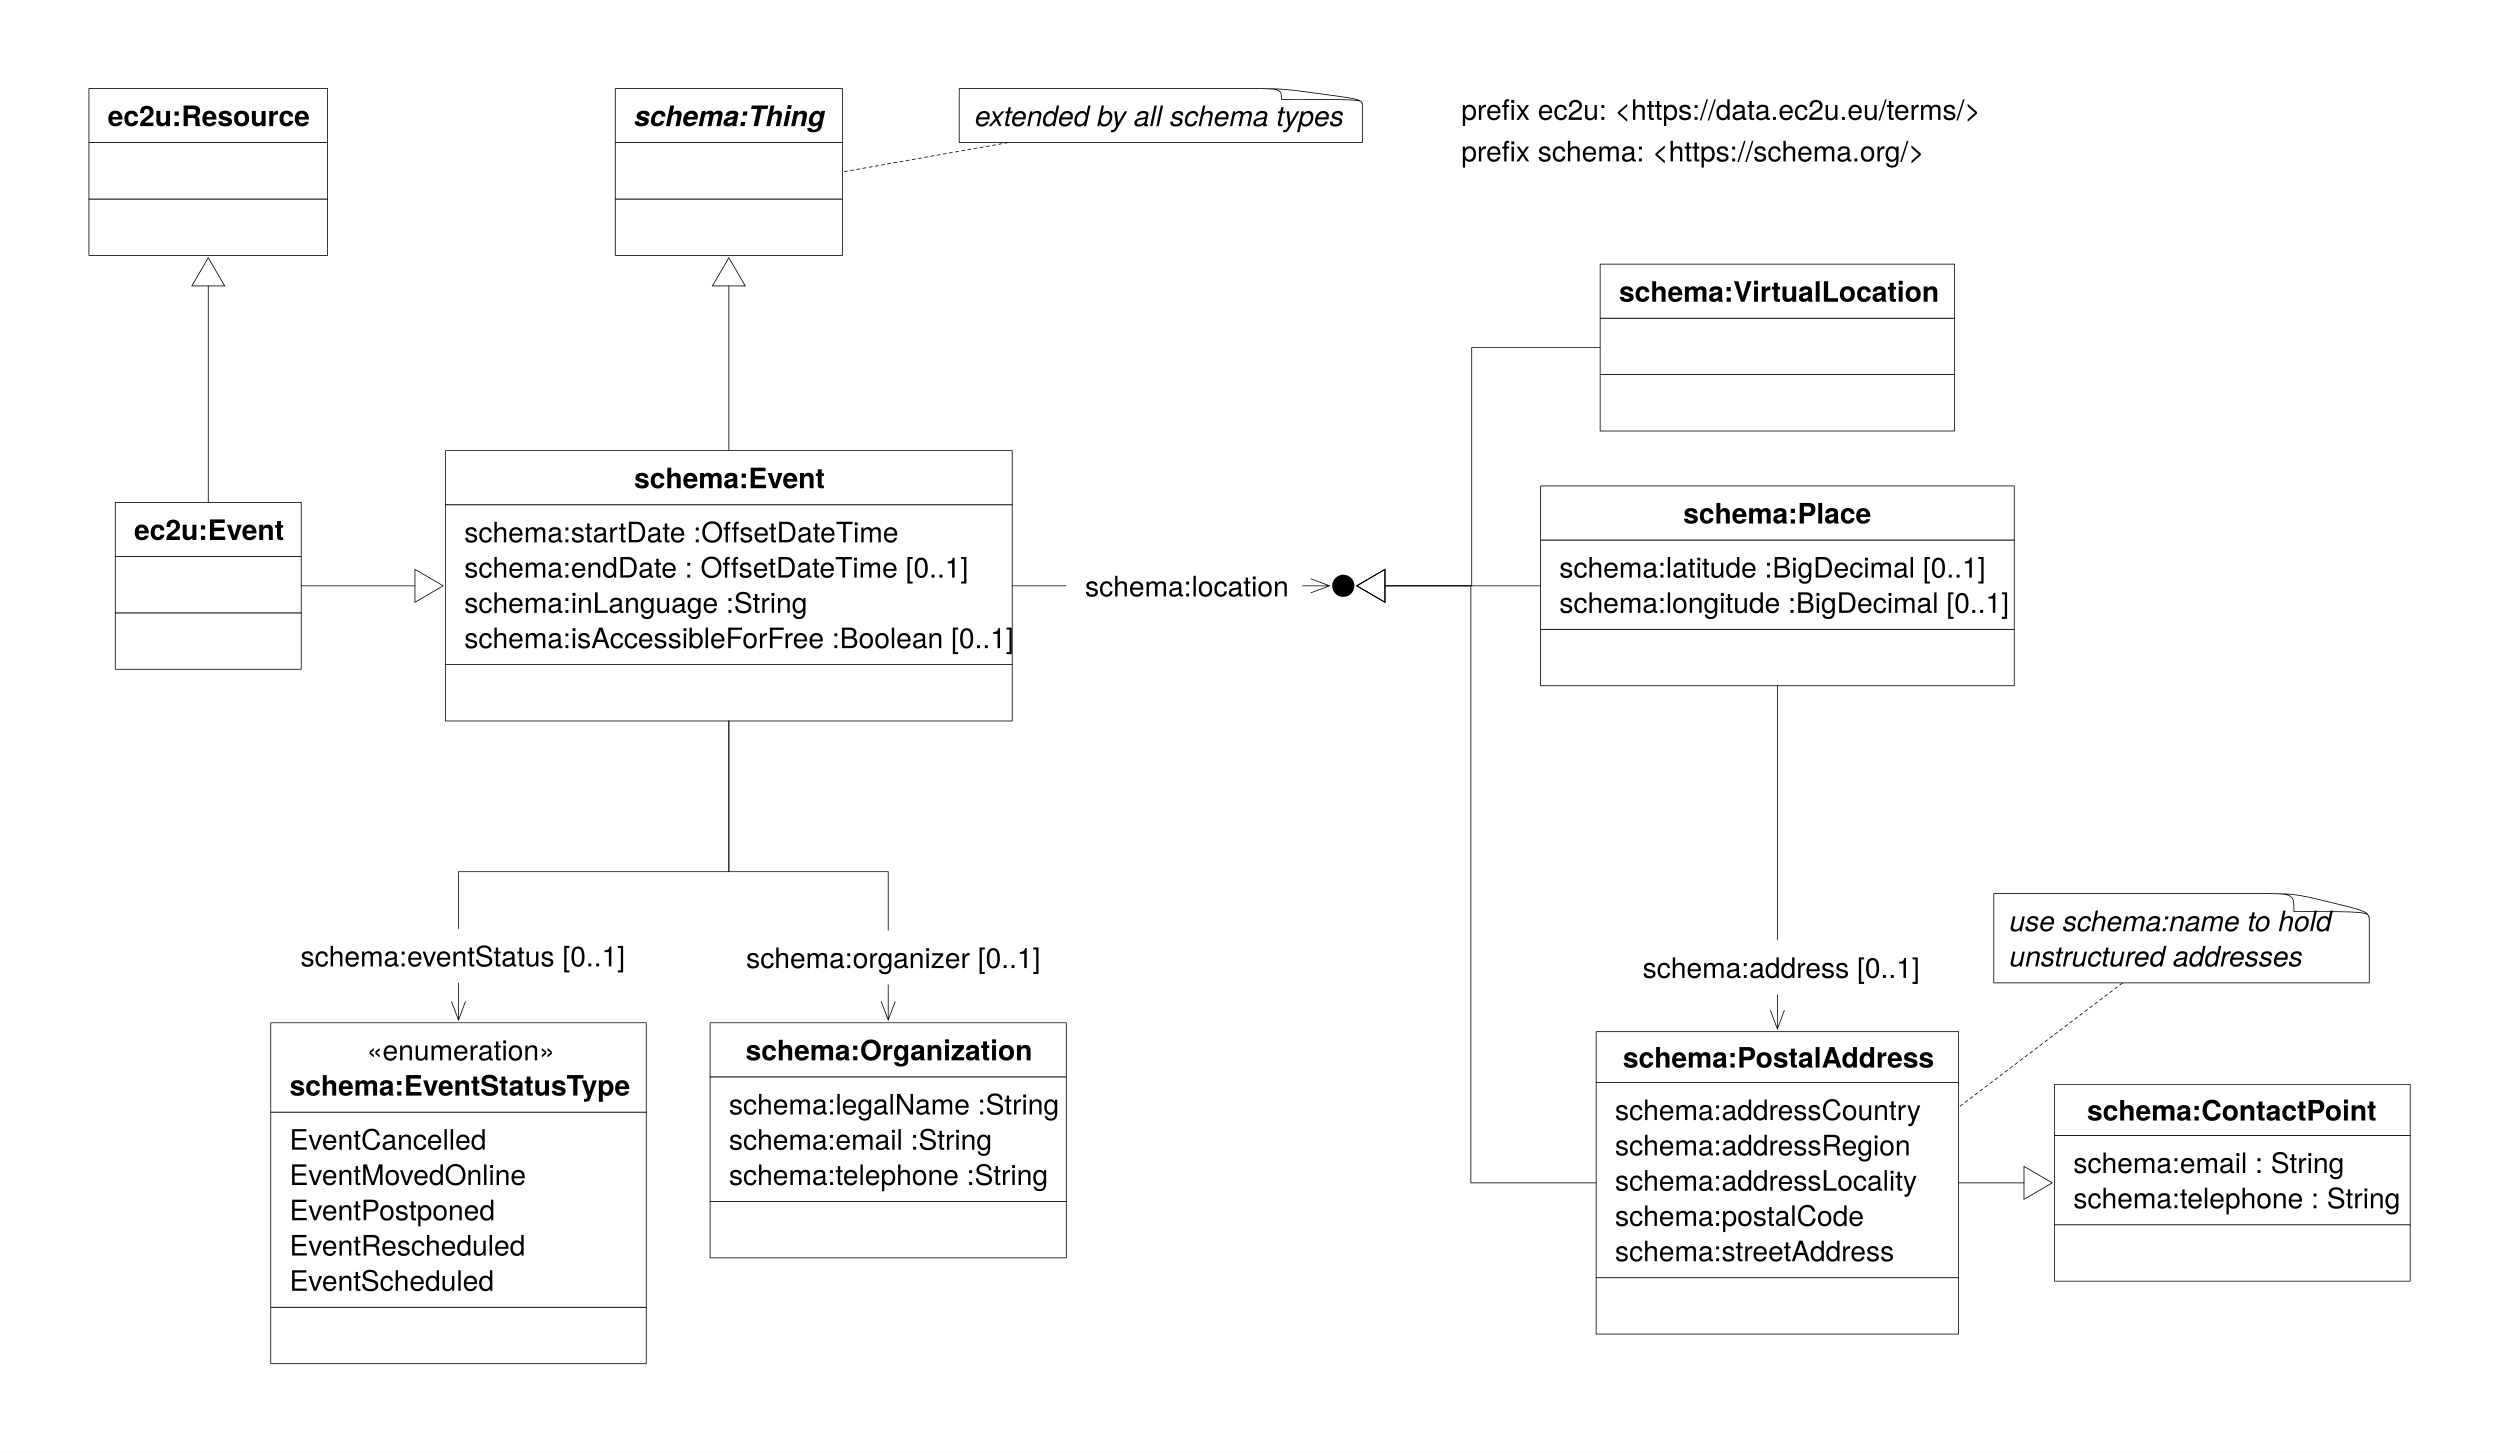
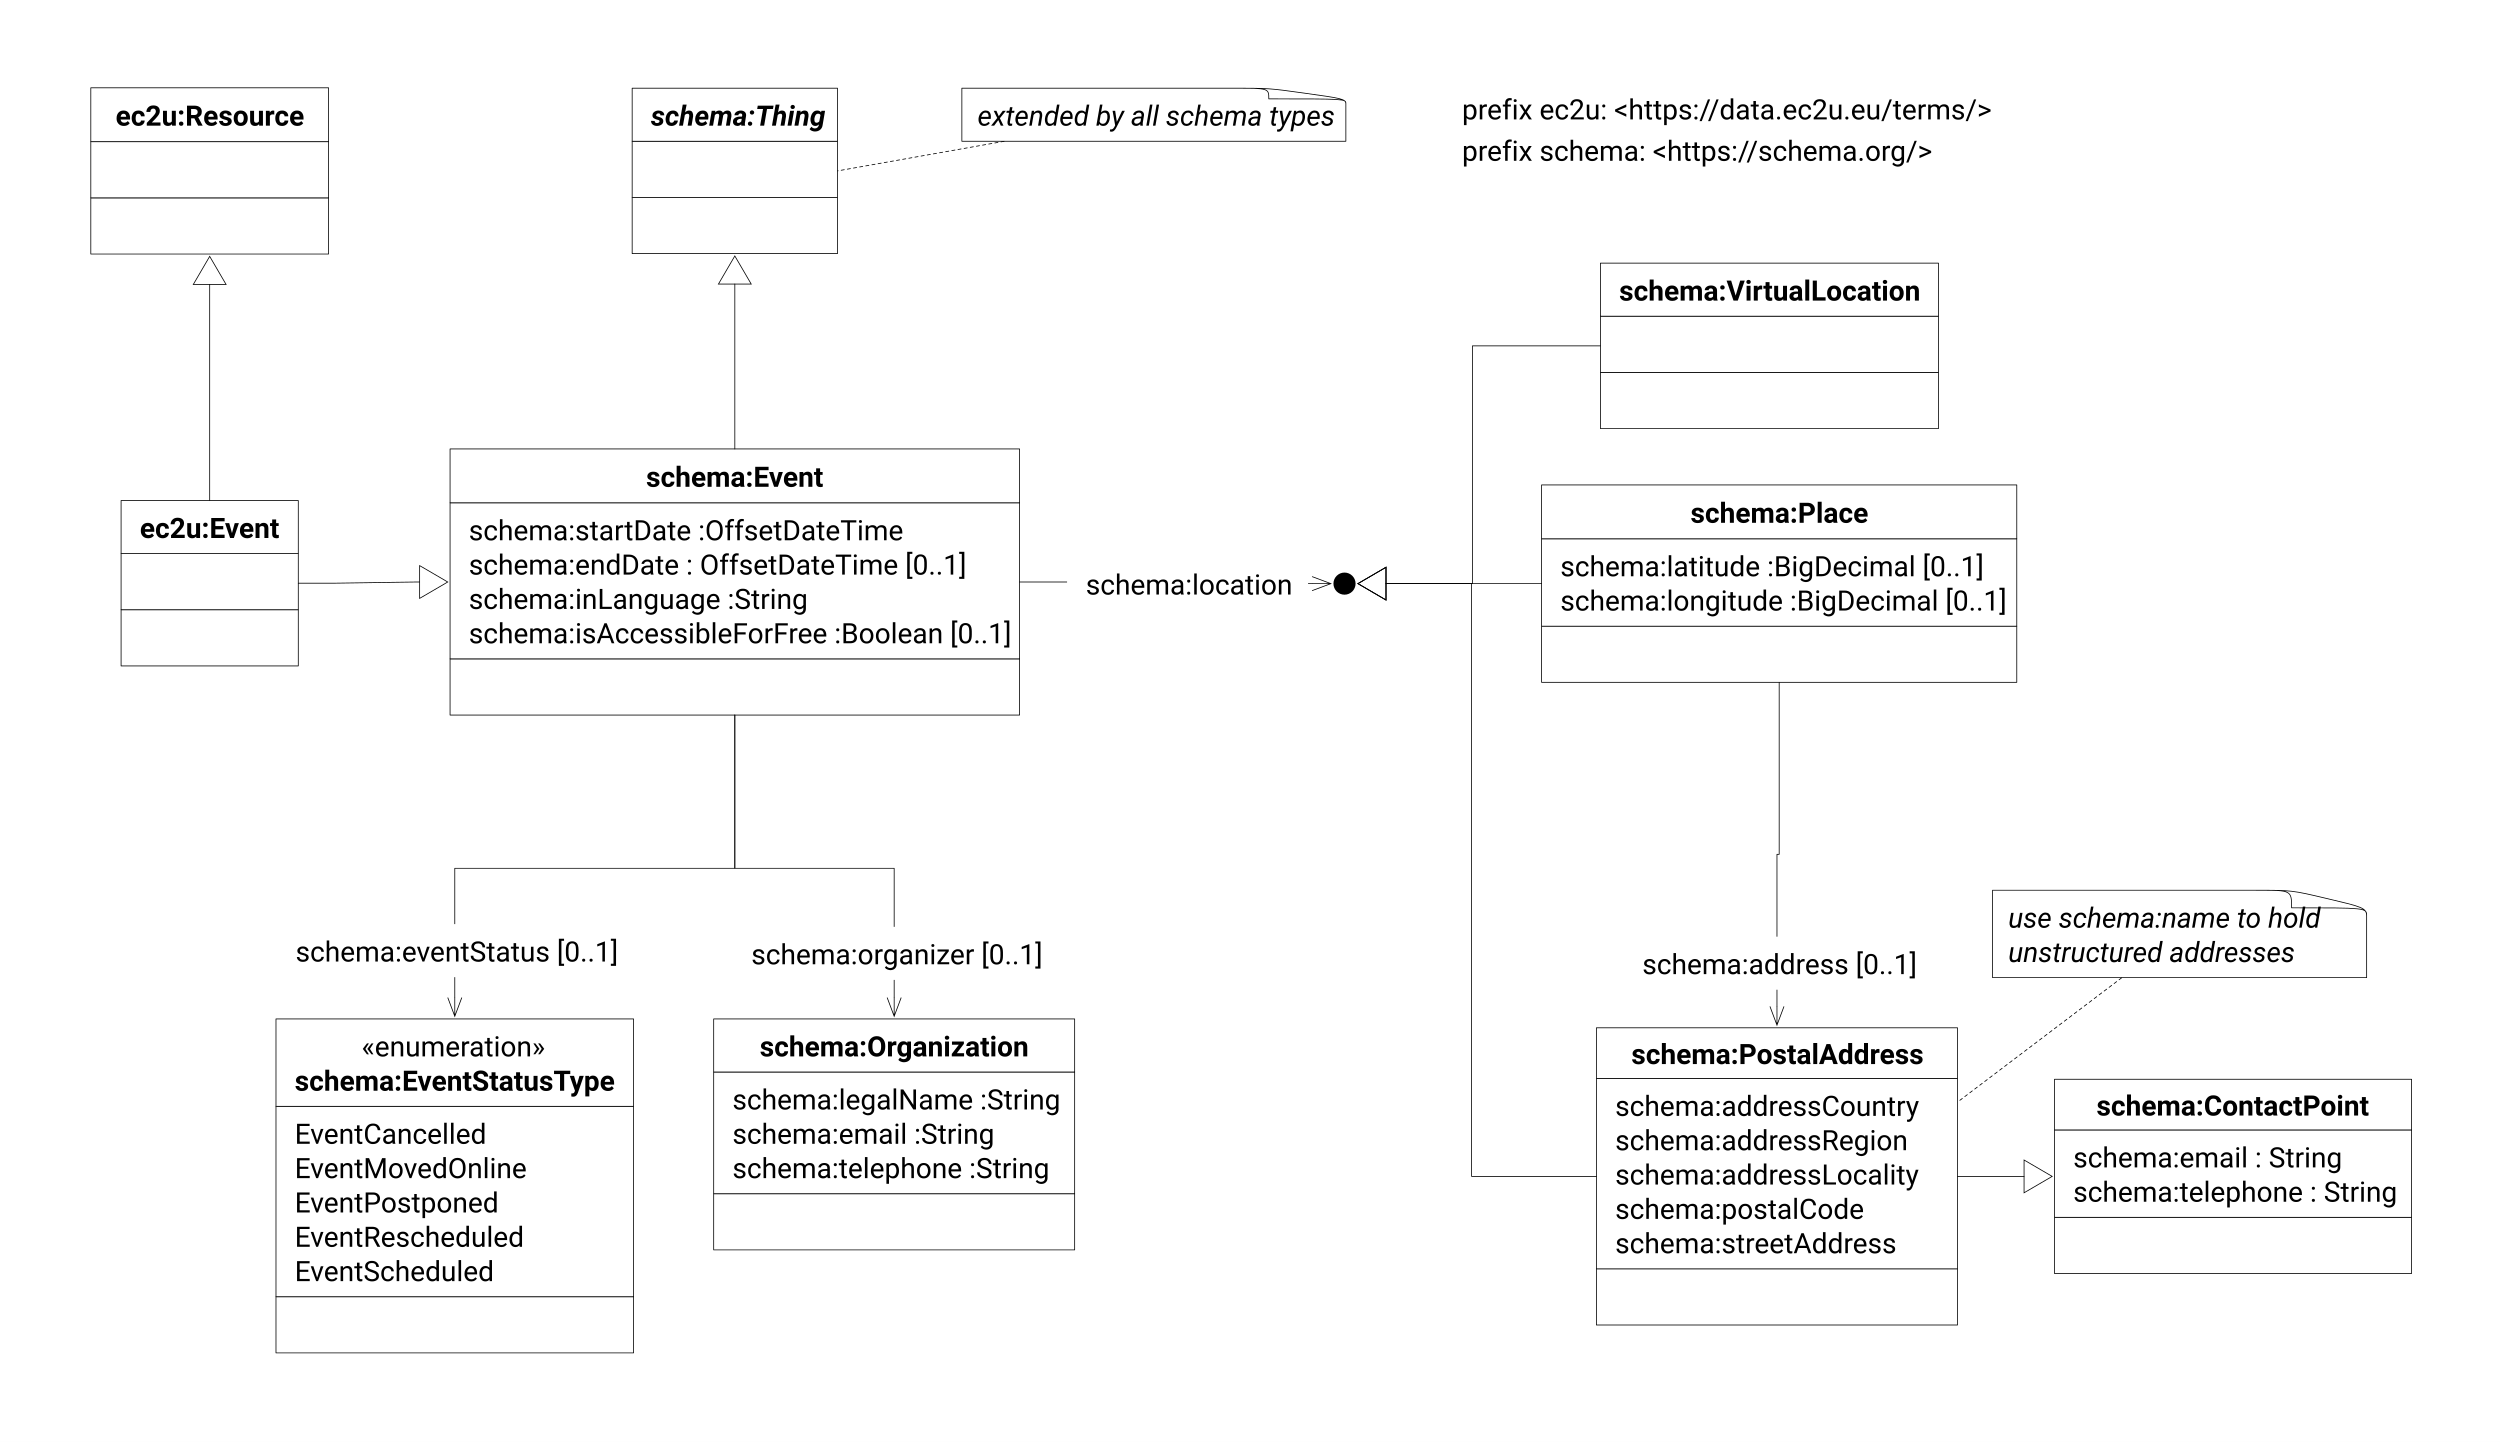
- <svg xmlns="http://www.w3.org/2000/svg" xmlns:xlink="http://www.w3.org/1999/xlink" version="1.1" viewBox="-95 -7 798 464" width="798" height="464">
+ <svg xmlns="http://www.w3.org/2000/svg" xmlns:xlink="http://www.w3.org/1999/xlink" version="1.1" viewBox="-97 -7 801 462" width="801" height="462">
  <defs>
    <marker orient="auto" overflow="visible" markerUnits="strokeWidth" id="StickArrow_Marker" stroke-linejoin="miter" stroke-miterlimit="10" viewBox="-1 -10 26 20" markerWidth="26" markerHeight="20" color="black">
      <g>
        <path d="M 24 0 L 0 0 M 0 -9 L 24 0 L 0 9" fill="none" stroke="currentColor" stroke-width="1" />
      </g>
    </marker>
    <marker orient="auto" overflow="visible" markerUnits="strokeWidth" id="UMLInheritance_Marker" stroke-linejoin="miter" stroke-miterlimit="10" viewBox="-1 -22 38 44" markerWidth="38" markerHeight="44" color="black">
      <g>
        <path d="M 36 0 L 0 -21 L 0 21 Z" fill="none" stroke="currentColor" stroke-width="1" />
      </g>
    </marker>
  </defs>
-   <g id="events" fill="none" stroke="none" stroke-opacity="1" fill-opacity="1" stroke-dasharray="none">
-     <rect fill="white" x="-95" y="-7" width="798" height="464" />
+   <g id="events" stroke-dasharray="none" fill="none" fill-opacity="1" stroke="none" stroke-opacity="1">
+     <rect fill="white" x="-97" y="-7" width="801" height="462" />
    <g id="events_Layer_1">
      <g id="Group_173">
        <g id="Graphic_176">
-           <rect x="47.2" y="205.148" width="180.903" height="18" fill="white" />
-           <rect x="47.2" y="205.148" width="180.903" height="18" stroke="black" stroke-linecap="round" stroke-linejoin="round" stroke-width=".25" />
+           <rect x="47.2" y="204.104" width="182.477" height="18" fill="white" />
+           <rect x="47.2" y="204.104" width="182.477" height="18" stroke="black" stroke-linecap="round" stroke-linejoin="round" stroke-width=".25" />
        </g>
        <g id="Graphic_175">
-           <rect x="47.2" y="154.104" width="180.903" height="51.044" fill="white" />
-           <rect x="47.2" y="154.104" width="180.903" height="51.044" stroke="black" stroke-linecap="round" stroke-linejoin="round" stroke-width=".25" />
+           <rect x="47.2" y="154.104" width="182.477" height="50" fill="white" />
+           <rect x="47.2" y="154.104" width="182.477" height="50" stroke="black" stroke-linecap="round" stroke-linejoin="round" stroke-width=".25" />
          <text transform="translate(53.19951 157.1036)" fill="black">
-             <tspan font-family="Helvetica Neue" font-size="9" fill="black" x="0" y="9">schema:startDate
+             <tspan font-family="Roboto" font-size="9" fill="black" x="0" y="9">schema:startDate
                            :OffsetDateTime
                        </tspan>
-             <tspan font-family="Helvetica Neue" font-size="9" fill="black" x="0" y="20.261">schema:endDate
-                             : OffsetDateTime [0..1]
-                         </tspan>
-             <tspan font-family="Helvetica Neue" font-size="9" fill="black" x="0" y="31.522">
-                             schema:inLanguage :String
-                         </tspan>
-             <tspan font-family="Helvetica Neue" font-size="9" fill="black" x="0" y="42.783">
-                             schema:isAccessibleForFree :Boolean [0..1]
+             <tspan font-family="Roboto" font-size="9" fill="black" x="0" y="20">schema:endDate :
+                             OffsetDateTime [0..1]
+                         </tspan>
+             <tspan font-family="Roboto" font-size="9" fill="black" x="0" y="31">schema:inLanguage :String
+                         </tspan>
+             <tspan font-family="Roboto" font-size="9" fill="black" x="0" y="42">schema:isAccessibleForFree
+                             :Boolean [0..1]
                        </tspan>
          </text>
        </g>
        <g id="Graphic_174">
          <a xlink:href="https://schema.org/Event">
-             <rect x="47.2" y="136.843" width="180.903" height="17.261" fill="white" />
-             <rect x="47.2" y="136.843" width="180.903" height="17.261" stroke="black" stroke-linecap="round" stroke-linejoin="round" stroke-width=".25" />
-             <text transform="translate(107.3975 139.8425)" fill="black">
-               <tspan font-family="Helvetica Neue" font-weight="bold" font-size="9" fill="black" x="7176482e-19" y="9">
+             <rect x="47.2" y="136.843" width="182.477" height="17.261" fill="white" />
+             <rect x="47.2" y="136.843" width="182.477" height="17.261" stroke="black" stroke-linecap="round" stroke-linejoin="round" stroke-width=".25" />
+             <text transform="translate(110.001 139.9731)" fill="black">
+               <tspan font-family="Roboto" font-weight="bold" font-size="9" fill="black" x="0" y="9">
                                schema:Event
                            </tspan>
            </text>
          </a>
        </g>
      </g>
      <g id="Group_169">
        <g id="Graphic_172">
-           <rect x="396.735" y="193.887" width="151.212" height="18" fill="white" />
-           <rect x="396.735" y="193.887" width="151.212" height="18" stroke="black" stroke-linecap="round" stroke-linejoin="round" stroke-width=".25" />
+           <rect x="396.924" y="193.626" width="152.251" height="18" fill="white" />
+           <rect x="396.924" y="193.626" width="152.251" height="18" stroke="black" stroke-linecap="round" stroke-linejoin="round" stroke-width=".25" />
        </g>
        <g id="Graphic_171">
-           <rect x="396.735" y="165.365" width="151.212" height="28.522" fill="white" />
-           <rect x="396.735" y="165.365" width="151.212" height="28.522" stroke="black" stroke-linecap="round" stroke-linejoin="round" stroke-width=".25" />
-           <text transform="translate(402.7346 168.3647)" fill="black">
-             <tspan font-family="Helvetica Neue" font-size="9" fill="black" x="0" y="9">schema:latitude
-                             :BigDecimal [0..1]
-                         </tspan>
-             <tspan font-family="Helvetica Neue" font-size="9" fill="black" x="0" y="20.261">
-                             schema:longitude :BigDecimal [0..1]
+           <rect x="396.924" y="165.626" width="152.251" height="28" fill="white" />
+           <rect x="396.924" y="165.626" width="152.251" height="28" stroke="black" stroke-linecap="round" stroke-linejoin="round" stroke-width=".25" />
+           <text transform="translate(402.9239 168.6257)" fill="black">
+             <tspan font-family="Roboto" font-size="9" fill="black" x="0" y="9">schema:latitude :BigDecimal
+                             [0..1]
+                         </tspan>
+             <tspan font-family="Roboto" font-size="9" fill="black" x="0" y="20">schema:longitude :BigDecimal
+                             [0..1]
                        </tspan>
          </text>
        </g>
        <g id="Graphic_170">
          <a xlink:href="https://schema.org/Place">
-             <rect x="396.735" y="148.104" width="151.212" height="17.261" fill="white" />
-             <rect x="396.735" y="148.104" width="151.212" height="17.261" stroke="black" stroke-linecap="round" stroke-linejoin="round" stroke-width=".25" />
-             <text transform="translate(442.2671 151.1036)" fill="black">
-               <tspan font-family="Helvetica Neue" font-weight="bold" font-size="9" fill="black" x="42632564e-20" y="9">
+             <rect x="396.924" y="148.365" width="152.251" height="17.261" fill="white" />
+             <rect x="396.924" y="148.365" width="152.251" height="17.261" stroke="black" stroke-linecap="round" stroke-linejoin="round" stroke-width=".25" />
+             <text transform="translate(444.628 151.4952)" fill="black">
+               <tspan font-family="Roboto" font-weight="bold" font-size="9" fill="black" x="0" y="9">
                                schema:Place
                            </tspan>
            </text>
          </a>
        </g>
      </g>
      <g id="Group_165">
        <g id="Graphic_168">
-           <rect x="414.496" y="400.839" width="115.689" height="18" fill="white" />
-           <rect x="414.496" y="400.839" width="115.689" height="18" stroke="black" stroke-linecap="round" stroke-linejoin="round" stroke-width=".25" />
+           <rect x="414.496" y="399.534" width="115.689" height="18" fill="white" />
+           <rect x="414.496" y="399.534" width="115.689" height="18" stroke="black" stroke-linecap="round" stroke-linejoin="round" stroke-width=".25" />
        </g>
        <g id="Graphic_167">
-           <rect x="414.496" y="338.534" width="115.689" height="62.305" fill="white" />
-           <rect x="414.496" y="338.534" width="115.689" height="62.305" stroke="black" stroke-linecap="round" stroke-linejoin="round" stroke-width=".25" />
+           <rect x="414.496" y="338.534" width="115.689" height="61" fill="white" />
+           <rect x="414.496" y="338.534" width="115.689" height="61" stroke="black" stroke-linecap="round" stroke-linejoin="round" stroke-width=".25" />
          <text transform="translate(420.4961 341.5339)" fill="black">
-             <tspan font-family="Helvetica Neue" font-size="9" fill="black" x="0" y="9">
-                             schema:addressCountry
-                         </tspan>
-             <tspan font-family="Helvetica Neue" font-size="9" fill="black" x="0" y="20.261">
-                             schema:addressRegion
-                         </tspan>
-             <tspan font-family="Helvetica Neue" font-size="9" fill="black" x="0" y="31.522">
-                             schema:addressLocality
-                         </tspan>
-             <tspan font-family="Helvetica Neue" font-size="9" fill="black" x="0" y="42.783">
-                             schema:postalCode
-                         </tspan>
-             <tspan font-family="Helvetica Neue" font-size="9" fill="black" x="0" y="54.044">
-                             schema:streetAddress
-                         </tspan>
+             <tspan font-family="Roboto" font-size="9" fill="black" x="0" y="9">schema:addressCountry</tspan>
+             <tspan font-family="Roboto" font-size="9" fill="black" x="0" y="20">schema:addressRegion</tspan>
+             <tspan font-family="Roboto" font-size="9" fill="black" x="0" y="31">schema:addressLocality
+                         </tspan>
+             <tspan font-family="Roboto" font-size="9" fill="black" x="0" y="42">schema:postalCode</tspan>
+             <tspan font-family="Roboto" font-size="9" fill="black" x="0" y="53">schema:streetAddress</tspan>
          </text>
        </g>
        <g id="Graphic_166">
          <a xlink:href="https://schema.org/PostalAddress">
            <rect x="414.496" y="322.302" width="115.689" height="16.232" fill="white" />
            <rect x="414.496" y="322.302" width="115.689" height="16.232" stroke="black" stroke-linecap="round" stroke-linejoin="round" stroke-width=".25" />
-             <text transform="translate(423.0161 324.7874)" fill="black">
-               <tspan font-family="Helvetica Neue" font-weight="bold" font-size="9" fill="black" x="6394885e-19" y="9">
+             <text transform="translate(425.6728 324.9179)" fill="black">
+               <tspan font-family="Roboto" font-weight="bold" font-size="9" fill="black" x="0" y="9">
                                schema:PostalAddress
                            </tspan>
            </text>
          </a>
        </g>
      </g>
      <g id="Group_161">
        <g id="Graphic_164">
-           <rect x="415.77" y="112.576" width="113.142" height="18" fill="white" />
-           <rect x="415.77" y="112.576" width="113.142" height="18" stroke="black" stroke-linecap="round" stroke-linejoin="round" stroke-width=".25" />
+           <rect x="415.77" y="112.315" width="108.328" height="18" fill="white" />
+           <rect x="415.77" y="112.315" width="108.328" height="18" stroke="black" stroke-linecap="round" stroke-linejoin="round" stroke-width=".25" />
        </g>
        <g id="Graphic_163">
-           <rect x="415.77" y="94.576" width="113.142" height="18" fill="white" />
-           <rect x="415.77" y="94.576" width="113.142" height="18" stroke="black" stroke-linecap="round" stroke-linejoin="round" stroke-width=".25" />
+           <rect x="415.77" y="94.315" width="108.328" height="18" fill="white" />
+           <rect x="415.77" y="94.315" width="108.328" height="18" stroke="black" stroke-linecap="round" stroke-linejoin="round" stroke-width=".25" />
        </g>
        <g id="Graphic_162">
          <a xlink:href="https://schema.org/VirtualLocation">
-             <rect x="415.77" y="77.315" width="113.142" height="17.261" fill="white" />
-             <rect x="415.77" y="77.315" width="113.142" height="17.261" stroke="black" stroke-linecap="round" stroke-linejoin="round" stroke-width=".25" />
+             <rect x="415.77" y="77.315" width="108.328" height="17" fill="white" />
+             <rect x="415.77" y="77.315" width="108.328" height="17" stroke="black" stroke-linecap="round" stroke-linejoin="round" stroke-width=".25" />
            <text transform="translate(421.7696 80.31496)" fill="black">
-               <tspan font-family="Helvetica Neue" font-weight="bold" font-size="9" fill="black" x="0" y="9">
+               <tspan font-family="Roboto" font-weight="bold" font-size="9" fill="black" x="0" y="9">
                                schema:VirtualLocation
                            </tspan>
            </text>
          </a>
        </g>
      </g>
      <g id="Line_160">
-         <line x1="472.341" y1="211.887" x2="472.341" y2="315.452" marker-end="url(#StickArrow_Marker)" stroke="black" stroke-linecap="round" stroke-linejoin="round" stroke-width=".25" />
+         <path d="M 473.05 211.626 L 473.05 266.726 L 472.341 266.726 L 472.341 315.452" marker-end="url(#StickArrow_Marker)" stroke="black" stroke-linecap="round" stroke-linejoin="round" stroke-width=".25" />
      </g>
      <g id="Graphic_159">
-         <rect x="423.325" y="293.156" width="98.031" height="17.261" fill="white" />
-         <text transform="translate(429.3251 296.1563)" fill="black">
-           <tspan font-family="Helvetica Neue" font-size="9" fill="black" x="0" y="9">schema:address [0..1]
-                     </tspan>
+         <rect x="423.195" y="293.107" width="98.291" height="17" fill="white" />
+         <text transform="translate(429.1951 296.1066)" fill="black">
+           <tspan font-family="Roboto" font-size="9" fill="black" x="0" y="9">schema:address [0..1]</tspan>
        </text>
      </g>
      <g id="Line_158">
-         <line x1="228.102" y1="179.995" x2="323.386" y2="179.995" marker-end="url(#StickArrow_Marker)" stroke="black" stroke-linecap="round" stroke-linejoin="round" stroke-width=".25" />
+         <path d="M 229.677 179.473 L 279.777 179.473 L 279.777 179.995 L 323.386 179.995" marker-end="url(#StickArrow_Marker)" stroke="black" stroke-linecap="round" stroke-linejoin="round" stroke-width=".25" />
      </g>
      <g id="Graphic_157">
-         <rect x="245.334" y="171.365" width="75.351" height="17.261" fill="white" />
-         <text transform="translate(251.3344 174.3647)" fill="black">
-           <tspan font-family="Helvetica Neue" font-size="9" fill="black" x="0" y="9">schema:location</tspan>
+         <rect x="244.887" y="171.495" width="77.219" height="17" fill="white" />
+         <text transform="translate(250.8867 174.4952)" fill="black">
+           <tspan font-family="Roboto" font-size="9" fill="black" x="0" y="9">schema:location</tspan>
        </text>
      </g>
      <g id="Group_153">
        <g id="Graphic_156">
-           <rect x="101.402" y="56.521" width="72.498" height="18" fill="white" />
-           <rect x="101.402" y="56.521" width="72.498" height="18" stroke="black" stroke-linecap="round" stroke-linejoin="round" stroke-width=".25" />
+           <rect x="105.546" y="56.26" width="65.785" height="18" fill="white" />
+           <rect x="105.546" y="56.26" width="65.785" height="18" stroke="black" stroke-linecap="round" stroke-linejoin="round" stroke-width=".25" />
        </g>
        <g id="Graphic_155">
-           <rect x="101.402" y="38.521" width="72.498" height="18" fill="white" />
-           <rect x="101.402" y="38.521" width="72.498" height="18" stroke="black" stroke-linecap="round" stroke-linejoin="round" stroke-width=".25" />
+           <rect x="105.546" y="38.26" width="65.785" height="18" fill="white" />
+           <rect x="105.546" y="38.26" width="65.785" height="18" stroke="black" stroke-linecap="round" stroke-linejoin="round" stroke-width=".25" />
        </g>
        <g id="Graphic_154">
          <a xlink:href="things.svg">
-             <rect x="101.402" y="21.26" width="72.498" height="17.261" fill="white" />
-             <rect x="101.402" y="21.26" width="72.498" height="17.261" stroke="black" stroke-linecap="round" stroke-linejoin="round" stroke-width=".25" />
-             <text transform="translate(107.402 24.25984)" fill="black">
-               <tspan font-family="Helvetica Neue" font-style="italic" font-weight="bold" font-size="9" fill="black" x="0" y="9">schema:Thing
+             <rect x="105.546" y="21.26" width="65.785" height="17" fill="white" />
+             <rect x="105.546" y="21.26" width="65.785" height="17" stroke="black" stroke-linecap="round" stroke-linejoin="round" stroke-width=".25" />
+             <text transform="translate(111.5457 24.25984)" fill="black">
+               <tspan font-family="Roboto" font-style="italic" font-weight="bold" font-size="9" fill="black" x="0" y="9">schema:Thing
                            </tspan>
            </text>
          </a>
        </g>
      </g>
      <g id="Line_152">
-         <line x1="530.185" y1="370.571" x2="551.057" y2="370.571" marker-end="url(#UMLInheritance_Marker)" stroke="black" stroke-linecap="round" stroke-linejoin="round" stroke-width=".25" />
+         <line x1="530.185" y1="369.918" x2="551.51" y2="369.918" marker-end="url(#UMLInheritance_Marker)" stroke="black" stroke-linecap="round" stroke-linejoin="round" stroke-width=".25" />
      </g>
      <g id="Group_148">
        <g id="Graphic_151">
-           <rect x="-8.575" y="410.286" width="119.856" height="18" fill="white" />
-           <rect x="-8.575" y="410.286" width="119.856" height="18" stroke="black" stroke-linecap="round" stroke-linejoin="round" stroke-width=".25" />
+           <rect x="-8.575" y="408.467" width="114.573" height="18" fill="white" />
+           <rect x="-8.575" y="408.467" width="114.573" height="18" stroke="black" stroke-linecap="round" stroke-linejoin="round" stroke-width=".25" />
        </g>
        <g id="Graphic_150">
-           <rect x="-8.575" y="347.98" width="119.856" height="62.305" fill="white" />
-           <rect x="-8.575" y="347.98" width="119.856" height="62.305" stroke="black" stroke-linecap="round" stroke-linejoin="round" stroke-width=".25" />
-           <text transform="translate(-2.574803 350.9803)" fill="black">
-             <tspan font-family="Helvetica Neue" font-size="9" fill="black" x="0" y="9">EventCancelled</tspan>
-             <tspan font-family="Helvetica Neue" font-size="9" fill="black" x="0" y="20.261">
-                             EventMovedOnline
-                         </tspan>
-             <tspan font-family="Helvetica Neue" font-size="9" fill="black" x="0" y="31.522">
-                             EventPostponed
-                         </tspan>
-             <tspan font-family="Helvetica Neue" font-size="9" fill="black" x="0" y="42.783">
-                             EventRescheduled
-                         </tspan>
-             <tspan font-family="Helvetica Neue" font-size="9" fill="black" x="0" y="54.044">
-                             EventScheduled
-                         </tspan>
+           <rect x="-8.575" y="347.467" width="114.573" height="61" fill="white" />
+           <rect x="-8.575" y="347.467" width="114.573" height="61" stroke="black" stroke-linecap="round" stroke-linejoin="round" stroke-width=".25" />
+           <text transform="translate(-2.574803 350.4672)" fill="black">
+             <tspan font-family="Roboto" font-size="9" fill="black" x="0" y="9">EventCancelled</tspan>
+             <tspan font-family="Roboto" font-size="9" fill="black" x="0" y="20">EventMovedOnline</tspan>
+             <tspan font-family="Roboto" font-size="9" fill="black" x="0" y="31">EventPostponed</tspan>
+             <tspan font-family="Roboto" font-size="9" fill="black" x="0" y="42">EventRescheduled</tspan>
+             <tspan font-family="Roboto" font-size="9" fill="black" x="0" y="53">EventScheduled</tspan>
          </text>
        </g>
        <g id="Graphic_149">
          <a xlink:href="https://schema.org/EventStatusType">
-             <rect x="-8.575" y="319.467" width="119.856" height="28.513" fill="white" />
-             <rect x="-8.575" y="319.467" width="119.856" height="28.513" stroke="black" stroke-linecap="round" stroke-linejoin="round" stroke-width=".25" />
-             <text transform="translate(-2.574802 322.4672)" fill="black">
-               <tspan font-family="Helvetica Neue" font-size="9" fill="black" x="24.669" y="9">
-                                 «enumeration»
-                             </tspan>
-               <tspan font-family="Helvetica Neue" font-weight="bold" font-size="9" fill="black" x="0" y="20.252">
+             <rect x="-8.575" y="319.467" width="114.573" height="28" fill="white" />
+             <rect x="-8.575" y="319.467" width="114.573" height="28" stroke="black" stroke-linecap="round" stroke-linejoin="round" stroke-width=".25" />
+             <text transform="translate(-2.574803 322.4672)" fill="black">
+               <tspan font-family="Roboto" font-size="9" fill="black" x="21.412" y="9">«enumeration»
+                             </tspan>
+               <tspan font-family="Roboto" font-weight="bold" font-size="9" fill="black" x="0" y="20">
                                schema:EventStatusType
                            </tspan>
            </text>
          </a>
        </g>
      </g>
      <g id="Line_147">
-         <path d="M 137.651 223.148 L 137.651 271.248 L 51.353 271.248 L 51.353 312.617" marker-end="url(#StickArrow_Marker)" stroke="black" stroke-linecap="round" stroke-linejoin="round" stroke-width=".25" />
+         <path d="M 138.438 222.104 L 138.438 271.204 L 48.712 271.204 L 48.712 312.617" marker-end="url(#StickArrow_Marker)" stroke="black" stroke-linecap="round" stroke-linejoin="round" stroke-width=".25" />
      </g>
      <g id="Graphic_146">
-         <rect x="-5.078" y="289.476" width="112.863" height="17.261" fill="white" />
-         <text transform="translate(.9216965 292.4763)" fill="black">
-           <tspan font-family="Helvetica Neue" font-size="9" fill="black" x="6039613e-19" y="9">
-                         schema:eventStatus [0..1]
-                     </tspan>
+         <rect x="-8.302" y="289.084" width="114.028" height="17" fill="white" />
+         <text transform="translate(-2.302342 292.0836)" fill="black">
+           <tspan font-family="Roboto" font-size="9" fill="black" x="0" y="9">schema:eventStatus [0..1]</tspan>
        </text>
      </g>
      <g id="Group_142">
        <g id="Graphic_145">
-           <rect x="-66.614" y="56.521" width="76.179" height="18" fill="white" />
-           <rect x="-66.614" y="56.521" width="76.179" height="18" stroke="black" stroke-linecap="round" stroke-linejoin="round" stroke-width=".25" />
+           <rect x="-67.905" y="56.39" width="76.179" height="18" fill="white" />
+           <rect x="-67.905" y="56.39" width="76.179" height="18" stroke="black" stroke-linecap="round" stroke-linejoin="round" stroke-width=".25" />
        </g>
        <g id="Graphic_144">
-           <rect x="-66.614" y="38.521" width="76.179" height="18" fill="white" />
-           <rect x="-66.614" y="38.521" width="76.179" height="18" stroke="black" stroke-linecap="round" stroke-linejoin="round" stroke-width=".25" />
+           <rect x="-67.905" y="38.39" width="76.179" height="18" fill="white" />
+           <rect x="-67.905" y="38.39" width="76.179" height="18" stroke="black" stroke-linecap="round" stroke-linejoin="round" stroke-width=".25" />
        </g>
        <g id="Graphic_143">
          <a xlink:href="resources.svg">
-             <rect x="-66.614" y="21.26" width="76.179" height="17.261" fill="white" />
-             <rect x="-66.614" y="21.26" width="76.179" height="17.261" stroke="black" stroke-linecap="round" stroke-linejoin="round" stroke-width=".25" />
-             <text transform="translate(-60.61417 24.25984)" fill="black">
-               <tspan font-family="Helvetica Neue" font-weight="bold" font-size="9" fill="black" x="4973799e-20" y="9">
+             <rect x="-67.905" y="21.129" width="76.179" height="17.261" fill="white" />
+             <rect x="-67.905" y="21.129" width="76.179" height="17.261" stroke="black" stroke-linecap="round" stroke-linejoin="round" stroke-width=".25" />
+             <text transform="translate(-59.97101 24.25984)" fill="black">
+               <tspan font-family="Roboto" font-weight="bold" font-size="9" fill="black" x="0" y="9">
                                ec2u:Resource
                            </tspan>
            </text>
          </a>
        </g>
      </g>
      <g id="Group_138">
        <g id="Graphic_141">
-           <rect x="560.807" y="383.948" width="113.529" height="18" fill="white" />
-           <rect x="560.807" y="383.948" width="113.529" height="18" stroke="black" stroke-linecap="round" stroke-linejoin="round" stroke-width=".25" />
+           <rect x="561.26" y="383.034" width="114.406" height="18" fill="white" />
+           <rect x="561.26" y="383.034" width="114.406" height="18" stroke="black" stroke-linecap="round" stroke-linejoin="round" stroke-width=".25" />
        </g>
        <g id="Graphic_140">
-           <rect x="560.807" y="355.426" width="113.529" height="28.522" fill="white" />
-           <rect x="560.807" y="355.426" width="113.529" height="28.522" stroke="black" stroke-linecap="round" stroke-linejoin="round" stroke-width=".25" />
-           <text transform="translate(566.8068 358.4255)" fill="black">
-             <tspan font-family="Helvetica Neue" font-size="9" fill="black" x="0" y="9">schema:email :
-                             String
-                         </tspan>
-             <tspan font-family="Helvetica Neue" font-size="9" fill="black" x="0" y="20.261">
-                             schema:telephone : String
+           <rect x="561.26" y="355.034" width="114.406" height="28" fill="white" />
+           <rect x="561.26" y="355.034" width="114.406" height="28" stroke="black" stroke-linecap="round" stroke-linejoin="round" stroke-width=".25" />
+           <text transform="translate(567.2599 358.0339)" fill="black">
+             <tspan font-family="Roboto" font-size="9" fill="black" x="0" y="9">schema:email : String</tspan>
+             <tspan font-family="Roboto" font-size="9" fill="black" x="0" y="20">schema:telephone : String
                        </tspan>
          </text>
        </g>
        <g id="Graphic_139">
          <a xlink:href="https://schema.org/ContactPoint">
-             <rect x="560.807" y="339.193" width="113.529" height="16.232" fill="white" />
-             <rect x="560.807" y="339.193" width="113.529" height="16.232" stroke="black" stroke-linecap="round" stroke-linejoin="round" stroke-width=".25" />
-             <text transform="translate(571.1583 341.679)" fill="black">
-               <tspan font-family="Helvetica Neue" font-weight="bold" font-size="9" fill="black" x="4618528e-19" y="9">
+             <rect x="561.26" y="338.802" width="114.406" height="16.232" fill="white" />
+             <rect x="561.26" y="338.802" width="114.406" height="16.232" stroke="black" stroke-linecap="round" stroke-linejoin="round" stroke-width=".25" />
+             <text transform="translate(574.7064 341.4179)" fill="black">
+               <tspan font-family="Roboto" font-weight="bold" font-size="9" fill="black" x="0" y="9">
                                schema:ContactPoint
                            </tspan>
            </text>
          </a>
        </g>
      </g>
      <g id="Line_137">
-         <line x1="137.651" y1="136.843" x2="137.651" y2="84.271" marker-end="url(#UMLInheritance_Marker)" stroke="black" stroke-linecap="round" stroke-linejoin="round" stroke-width=".25" />
+         <line x1="138.438" y1="136.843" x2="138.438" y2="84.01" marker-end="url(#UMLInheritance_Marker)" stroke="black" stroke-linecap="round" stroke-linejoin="round" stroke-width=".25" />
      </g>
      <g id="Group_133">
        <g id="Graphic_136">
-           <rect x="131.666" y="376.512" width="113.7" height="18" fill="white" />
-           <rect x="131.666" y="376.512" width="113.7" height="18" stroke="black" stroke-linecap="round" stroke-linejoin="round" stroke-width=".25" />
+           <rect x="131.666" y="375.467" width="115.654" height="18" fill="white" />
+           <rect x="131.666" y="375.467" width="115.654" height="18" stroke="black" stroke-linecap="round" stroke-linejoin="round" stroke-width=".25" />
        </g>
        <g id="Graphic_135">
-           <rect x="131.666" y="336.728" width="113.7" height="39.783" fill="white" />
-           <rect x="131.666" y="336.728" width="113.7" height="39.783" stroke="black" stroke-linecap="round" stroke-linejoin="round" stroke-width=".25" />
-           <text transform="translate(137.6661 339.7283)" fill="black">
-             <tspan font-family="Helvetica Neue" font-size="9" fill="black" x="0" y="9">schema:legalName
-                             :String
-                         </tspan>
-             <tspan font-family="Helvetica Neue" font-size="9" fill="black" x="0" y="20.261">schema:email
-                             :String
-                         </tspan>
-             <tspan font-family="Helvetica Neue" font-size="9" fill="black" x="0" y="31.522">
-                             schema:telephone :String
+           <rect x="131.666" y="336.467" width="115.654" height="39" fill="white" />
+           <rect x="131.666" y="336.467" width="115.654" height="39" stroke="black" stroke-linecap="round" stroke-linejoin="round" stroke-width=".25" />
+           <text transform="translate(137.6661 339.4672)" fill="black">
+             <tspan font-family="Roboto" font-size="9" fill="black" x="0" y="9">schema:legalName :String
+                         </tspan>
+             <tspan font-family="Roboto" font-size="9" fill="black" x="0" y="20">schema:email :String</tspan>
+             <tspan font-family="Roboto" font-size="9" fill="black" x="0" y="31">schema:telephone :String
                        </tspan>
          </text>
        </g>
        <g id="Graphic_134">
          <a xlink:href="https://schema.org/Organization">
-             <rect x="131.666" y="319.467" width="113.7" height="17.261" fill="white" />
-             <rect x="131.666" y="319.467" width="113.7" height="17.261" stroke="black" stroke-linecap="round" stroke-linejoin="round" stroke-width=".25" />
-             <text transform="translate(142.9851 322.4672)" fill="black">
-               <tspan font-family="Helvetica Neue" font-weight="bold" font-size="9" fill="black" x="8597567e-19" y="9">
+             <rect x="131.666" y="319.467" width="115.654" height="17" fill="white" />
+             <rect x="131.666" y="319.467" width="115.654" height="17" stroke="black" stroke-linecap="round" stroke-linejoin="round" stroke-width=".25" />
+             <text transform="translate(146.4157 322.4672)" fill="black">
+               <tspan font-family="Roboto" font-weight="bold" font-size="9" fill="black" x="0" y="9">
                                schema:Organization
                            </tspan>
            </text>
          </a>
        </g>
      </g>
      <g id="Line_132">
-         <path d="M 137.651 223.148 L 137.651 271.248 L 188.516 271.248 L 188.516 312.617" marker-end="url(#StickArrow_Marker)" stroke="black" stroke-linecap="round" stroke-linejoin="round" stroke-width=".25" />
+         <path d="M 138.438 222.104 L 138.438 271.204 L 189.493 271.204 L 189.493 312.617" marker-end="url(#StickArrow_Marker)" stroke="black" stroke-linecap="round" stroke-linejoin="round" stroke-width=".25" />
      </g>
      <g id="Graphic_131">
-         <rect x="137.161" y="290.003" width="102.711" height="17.261" fill="white" />
-         <text transform="translate(143.1606 293.0028)" fill="black">
-           <tspan font-family="Helvetica Neue" font-size="9" fill="black" x="0" y="9">schema:organizer [0..1]
-                     </tspan>
+         <rect x="137.704" y="289.959" width="103.578" height="17" fill="white" />
+         <text transform="translate(143.7042 292.9587)" fill="black">
+           <tspan font-family="Roboto" font-size="9" fill="black" x="0" y="9">schema:organizer [0..1]</tspan>
        </text>
      </g>
      <g id="Graphic_130">
        <circle cx="333.78" cy="179.995" r="3.543" fill="black" />
      </g>
      <g id="Line_129">
-         <path d="M 415.77 103.945 L 374.77 103.945 L 374.77 179.995 L 347.073 179.995" marker-end="url(#UMLInheritance_Marker)" stroke="black" stroke-linecap="round" stroke-linejoin="round" stroke-width=".25" />
+         <path d="M 415.77 103.815 L 374.77 103.815 L 374.77 179.995 L 347.073 179.995" marker-end="url(#UMLInheritance_Marker)" stroke="black" stroke-linecap="round" stroke-linejoin="round" stroke-width=".25" />
      </g>
      <g id="Line_128">
-         <path d="M 414.496 370.57 L 374.496 370.57 L 374.496 179.995 L 347.073 179.995" marker-end="url(#UMLInheritance_Marker)" stroke="black" stroke-linecap="round" stroke-linejoin="round" stroke-width=".25" />
+         <path d="M 414.496 369.918 L 374.496 369.918 L 374.496 179.995 L 347.073 179.995" marker-end="url(#UMLInheritance_Marker)" stroke="black" stroke-linecap="round" stroke-linejoin="round" stroke-width=".25" />
      </g>
      <g id="Line_127">
-         <line x1="396.735" y1="179.995" x2="347.073" y2="179.995" marker-end="url(#UMLInheritance_Marker)" stroke="black" stroke-linecap="round" stroke-linejoin="round" stroke-width=".25" />
+         <line x1="396.924" y1="179.995" x2="347.073" y2="179.995" marker-end="url(#UMLInheritance_Marker)" stroke="black" stroke-linecap="round" stroke-linejoin="round" stroke-width=".25" />
      </g>
      <g id="Graphic_126">
-         <path d="M 339.864 26.365 C 339.864 24.73 338.23 24.528 326.292 22.911 L 326.166 22.894 C 314.165 21.26 314.04 21.26 301.724 21.26 C 285.324 21.26 211.181 21.26 211.181 21.26 L 211.181 38.512 L 339.864 38.512 L 339.864 26.365 Z" fill="white" />
-         <path d="M 339.864 26.365 C 339.864 24.73 338.23 24.528 326.292 22.911 L 326.166 22.894 C 314.165 21.26 314.04 21.26 301.724 21.26 C 285.324 21.26 211.181 21.26 211.181 21.26 L 211.181 38.512 L 339.864 38.512 L 339.864 26.365 Z M 339.864 26.281 C 339.864 24.73 339.738 24.73 314.04 24.73 L 314.04 24.73 C 314.04 21.277 314.04 21.26 302.478 21.26" stroke="black" stroke-linecap="round" stroke-linejoin="round" stroke-width=".25" />
+         <path d="M 334.213 26.29 C 334.213 24.68 332.65 24.48 321.237 22.887 L 321.116 22.87 C 309.642 21.26 309.523 21.26 297.747 21.26 C 282.068 21.26 211.181 21.26 211.181 21.26 L 211.181 38.26 L 334.213 38.26 L 334.213 26.29 Z" fill="white" />
+         <path d="M 334.213 26.29 C 334.213 24.68 332.65 24.48 321.237 22.887 L 321.116 22.87 C 309.642 21.26 309.523 21.26 297.747 21.26 C 282.068 21.26 211.181 21.26 211.181 21.26 L 211.181 38.26 L 334.213 38.26 L 334.213 26.29 Z M 334.213 26.207 C 334.213 24.68 334.092 24.68 309.523 24.68 L 309.523 24.68 C 309.523 21.277 309.523 21.26 298.468 21.26" stroke="black" stroke-linecap="round" stroke-linejoin="round" stroke-width=".25" />
        <text transform="translate(216.1811 24.25984)" fill="black">
-           <tspan font-family="Helvetica Neue" font-style="italic" font-size="9" fill="black" x="0" y="9">
-                         extended by all schema types
+           <tspan font-family="Roboto" font-style="italic" font-size="9" fill="black" x="0" y="9">extended by
+                         all schema types
                    </tspan>
        </text>
      </g>
      <g id="Line_125">
-         <line x1="226.712" y1="38.534" x2="173.9" y2="47.89" stroke="black" stroke-linecap="round" stroke-linejoin="round" stroke-dasharray="1.0,1.0" stroke-width=".25" />
+         <line x1="224.706" y1="38.282" x2="171.33" y2="47.76" stroke="black" stroke-linecap="round" stroke-linejoin="round" stroke-dasharray="1.0,1.0" stroke-width=".25" />
      </g>
      <g id="Group_121">
        <g id="Graphic_124">
-           <rect x="-58.204" y="188.626" width="59.358" height="18" fill="white" />
-           <rect x="-58.204" y="188.626" width="59.358" height="18" stroke="black" stroke-linecap="round" stroke-linejoin="round" stroke-width=".25" />
+           <rect x="-58.204" y="188.365" width="56.776" height="18" fill="white" />
+           <rect x="-58.204" y="188.365" width="56.776" height="18" stroke="black" stroke-linecap="round" stroke-linejoin="round" stroke-width=".25" />
        </g>
        <g id="Graphic_123">
-           <rect x="-58.204" y="170.626" width="59.358" height="18" fill="white" />
-           <rect x="-58.204" y="170.626" width="59.358" height="18" stroke="black" stroke-linecap="round" stroke-linejoin="round" stroke-width=".25" />
+           <rect x="-58.204" y="170.365" width="56.776" height="18" fill="white" />
+           <rect x="-58.204" y="170.365" width="56.776" height="18" stroke="black" stroke-linecap="round" stroke-linejoin="round" stroke-width=".25" />
        </g>
        <g id="Graphic_122">
-           <rect x="-58.204" y="153.365" width="59.358" height="17.261" fill="white" />
-           <rect x="-58.204" y="153.365" width="59.358" height="17.261" stroke="black" stroke-linecap="round" stroke-linejoin="round" stroke-width=".25" />
+           <rect x="-58.204" y="153.365" width="56.776" height="17" fill="white" />
+           <rect x="-58.204" y="153.365" width="56.776" height="17" stroke="black" stroke-linecap="round" stroke-linejoin="round" stroke-width=".25" />
          <text transform="translate(-52.20367 156.3647)" fill="black">
-             <tspan font-family="Helvetica Neue" font-weight="bold" font-size="9" fill="black" x="8881784e-20" y="9">
+             <tspan font-family="Roboto" font-weight="bold" font-size="9" fill="black" x="0" y="9">
                            ec2u:Event
                        </tspan>
          </text>
        </g>
      </g>
      <g id="Line_120">
-         <line x1="1.154" y1="179.995" x2="37.45" y2="179.995" marker-end="url(#UMLInheritance_Marker)" stroke="black" stroke-linecap="round" stroke-linejoin="round" stroke-width=".25" />
+         <path d="M -1.428 179.865 L 9.572 179.865 L 36.2 179.473 L 37.45 179.473" marker-end="url(#UMLInheritance_Marker)" stroke="black" stroke-linecap="round" stroke-linejoin="round" stroke-width=".25" />
      </g>
      <g id="Line_119">
-         <line x1="-28.525" y1="153.365" x2="-28.525" y2="84.271" marker-end="url(#UMLInheritance_Marker)" stroke="black" stroke-linecap="round" stroke-linejoin="round" stroke-width=".25" />
+         <line x1="-29.816" y1="153.365" x2="-29.816" y2="84.14" marker-end="url(#UMLInheritance_Marker)" stroke="black" stroke-linecap="round" stroke-linejoin="round" stroke-width=".25" />
      </g>
      <g id="Graphic_118">
-         <path d="M 661.273 286.668 C 661.273 283.967 659.751 283.633 648.632 280.961 L 648.515 280.934 C 637.337 278.233 637.221 278.233 625.749 278.233 C 610.475 278.233 541.417 278.233 541.417 278.233 L 541.417 306.737 L 661.273 306.737 L 661.273 286.668 Z" fill="white" />
-         <path d="M 661.273 286.668 C 661.273 283.967 659.751 283.633 648.632 280.961 L 648.515 280.934 C 637.337 278.233 637.221 278.233 625.749 278.233 C 610.475 278.233 541.417 278.233 541.417 278.233 L 541.417 306.737 L 661.273 306.737 L 661.273 286.668 Z M 661.273 286.529 C 661.273 283.967 661.156 283.967 637.221 283.967 L 637.221 283.967 C 637.221 278.261 637.221 278.233 626.452 278.233" stroke="black" stroke-linecap="round" stroke-linejoin="round" stroke-width=".25" />
+         <path d="M 661.273 286.519 C 661.273 283.866 659.751 283.538 648.632 280.913 L 648.515 280.886 C 637.337 278.233 637.221 278.233 625.749 278.233 C 610.475 278.233 541.417 278.233 541.417 278.233 L 541.417 306.233 L 661.273 306.233 L 661.273 286.519 Z" fill="white" />
+         <path d="M 661.273 286.519 C 661.273 283.866 659.751 283.538 648.632 280.913 L 648.515 280.886 C 637.337 278.233 637.221 278.233 625.749 278.233 C 610.475 278.233 541.417 278.233 541.417 278.233 L 541.417 306.233 L 661.273 306.233 L 661.273 286.519 Z M 661.273 286.382 C 661.273 283.866 661.156 283.866 637.221 283.866 L 637.221 283.866 C 637.221 278.261 637.221 278.233 626.452 278.233" stroke="black" stroke-linecap="round" stroke-linejoin="round" stroke-width=".25" />
        <text transform="translate(546.4173 281.2333)" fill="black">
-           <tspan font-family="Helvetica Neue" font-style="italic" font-size="9" fill="black" x="0" y="9">use
+           <tspan font-family="Roboto" font-style="italic" font-size="9" fill="black" x="0" y="9">use
                        schema:name to hold
                    </tspan>
-           <tspan font-family="Helvetica Neue" font-style="italic" font-size="9" fill="black" x="0" y="20.252">
-                         unstructured addresses
+           <tspan font-family="Roboto" font-style="italic" font-size="9" fill="black" x="0" y="20">unstructured
+                         addresses
                    </tspan>
        </text>
      </g>
      <g id="Line_117">
-         <line x1="582.448" y1="306.813" x2="530.185" y2="346.436" stroke="black" stroke-linecap="round" stroke-linejoin="round" stroke-dasharray="1.0,1.0" stroke-width=".25" />
+         <line x1="582.754" y1="306.309" x2="530.185" y2="346.11" stroke="black" stroke-linecap="round" stroke-linejoin="round" stroke-dasharray="1.0,1.0" stroke-width=".25" />
      </g>
      <g id="Group_115">
        <g id="Graphic_116">
          <text transform="translate(371.4401 22.25984)" fill="black">
-             <tspan font-family="Helvetica Neue" font-size="9" fill="black" x="0" y="9">prefix ec2u: &lt;https://data.ec2u.eu/terms/&gt;</tspan>
+             <tspan font-family="Roboto" font-size="9" fill="black" x="0" y="9">prefix ec2u: &lt;https://data.ec2u.eu/terms/&gt;</tspan>
          </text>
        </g>
      </g>
      <g id="Graphic_114">
        <a xlink:href="https://schema.org/">
          <text transform="translate(371.4401 35.5209)" fill="black">
-             <tspan font-family="Helvetica Neue" font-size="9" fill="black" x="0" y="9">prefix schema: &lt;https://schema.org/&gt;</tspan>
+             <tspan font-family="Roboto" font-size="9" fill="black" x="0" y="9">prefix schema: &lt;https://schema.org/&gt;</tspan>
          </text>
        </a>
      </g>
    </g>
  </g>
</svg>
